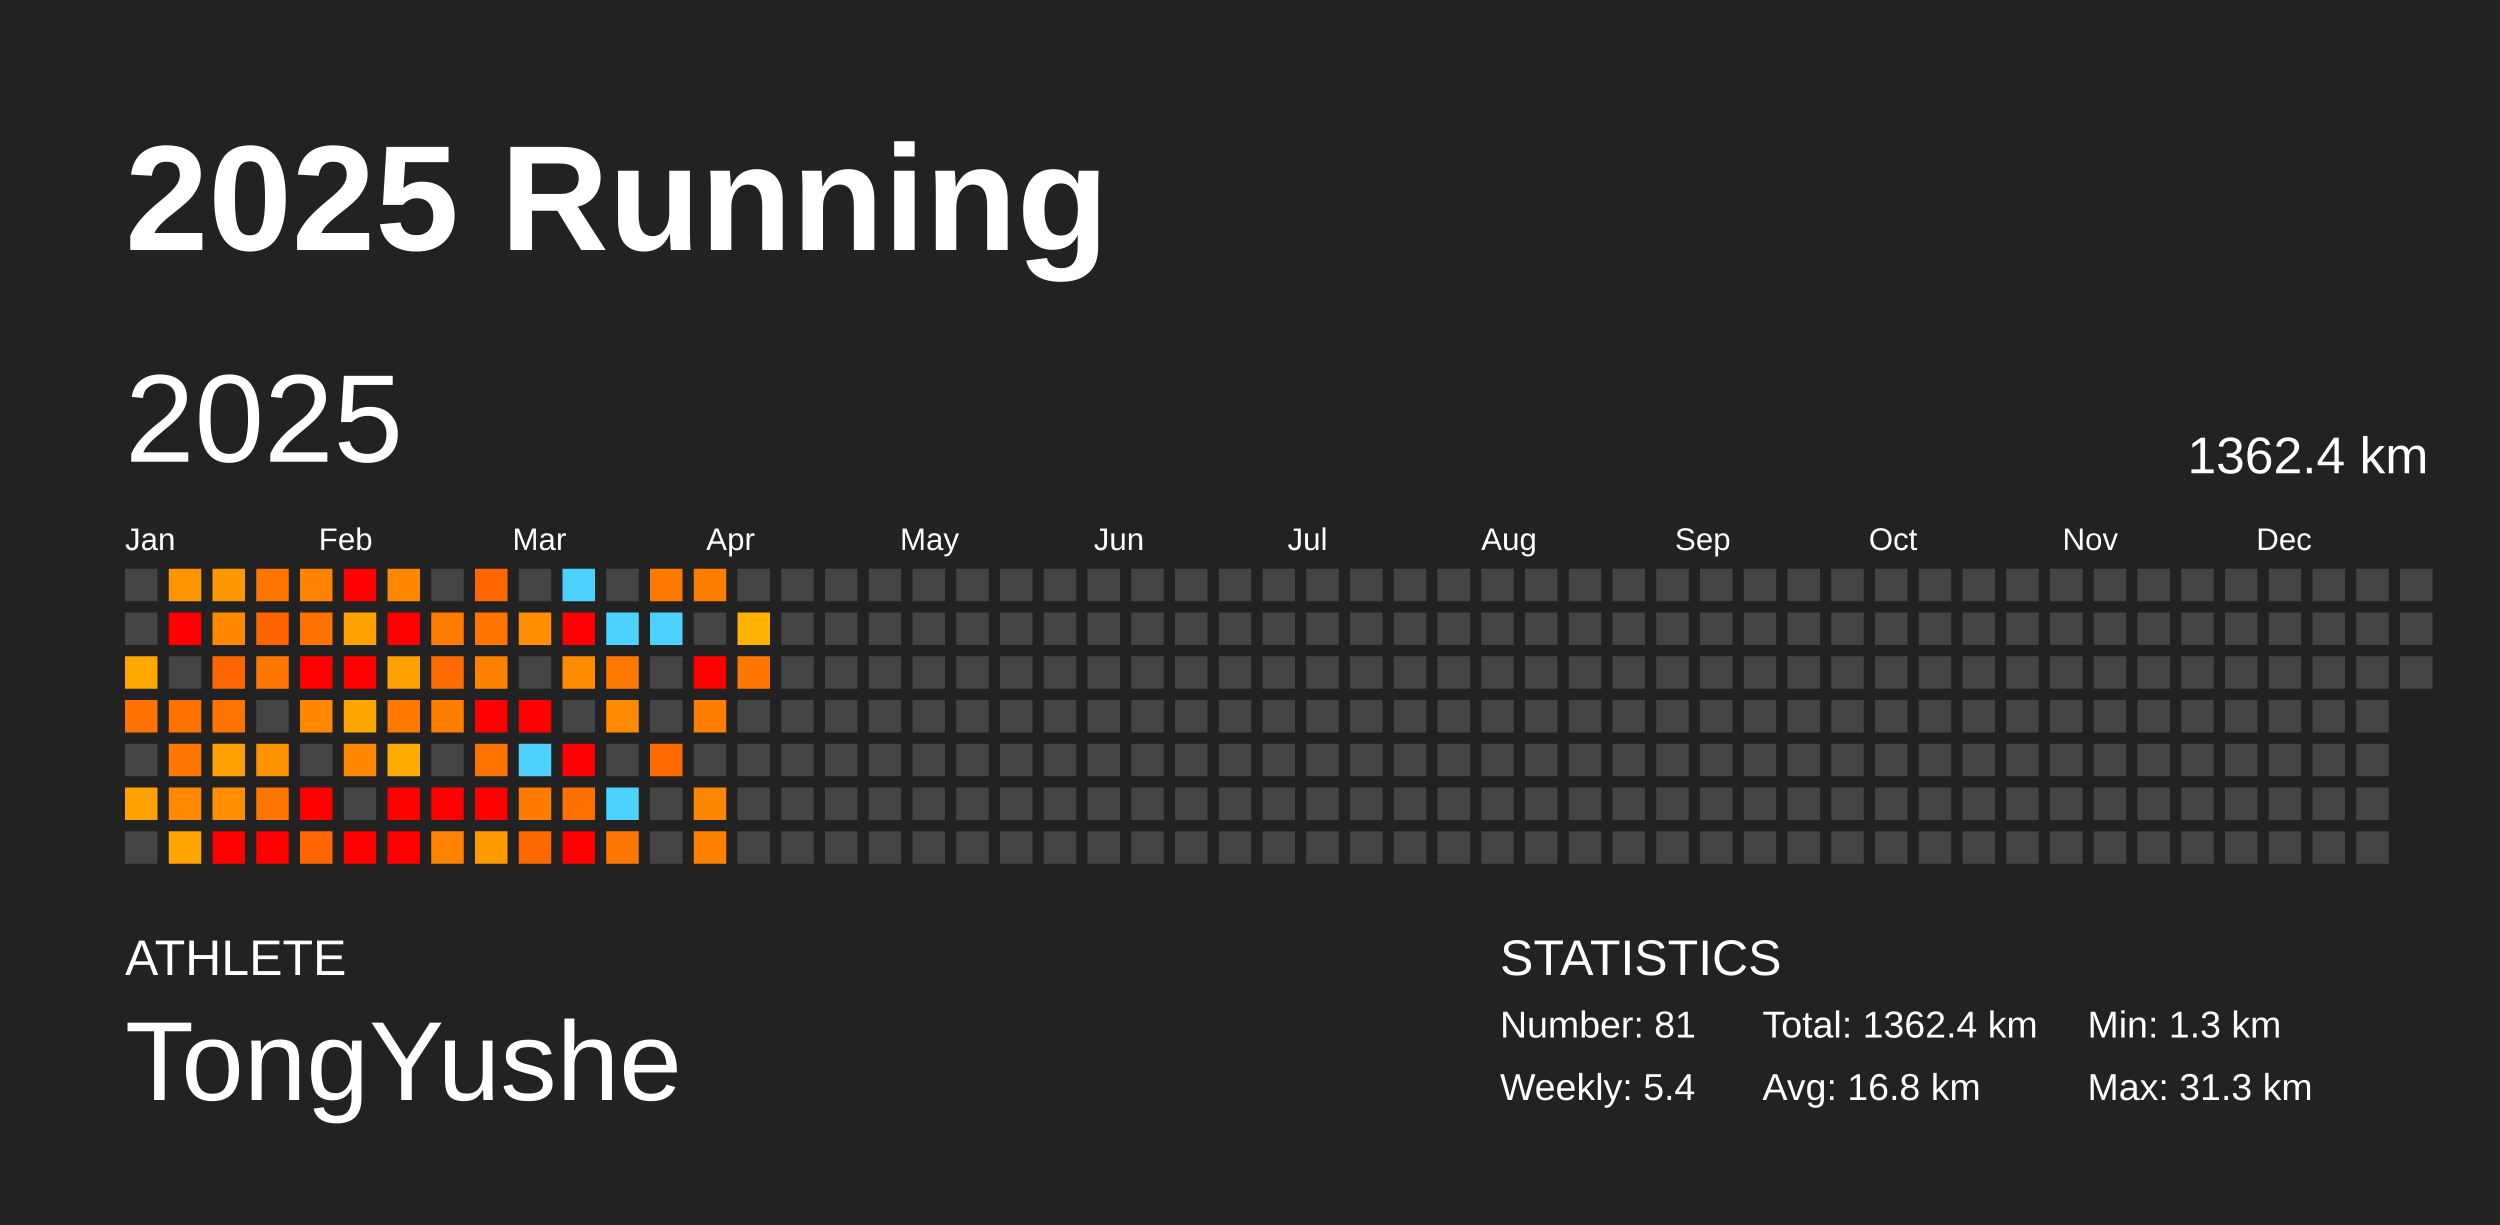
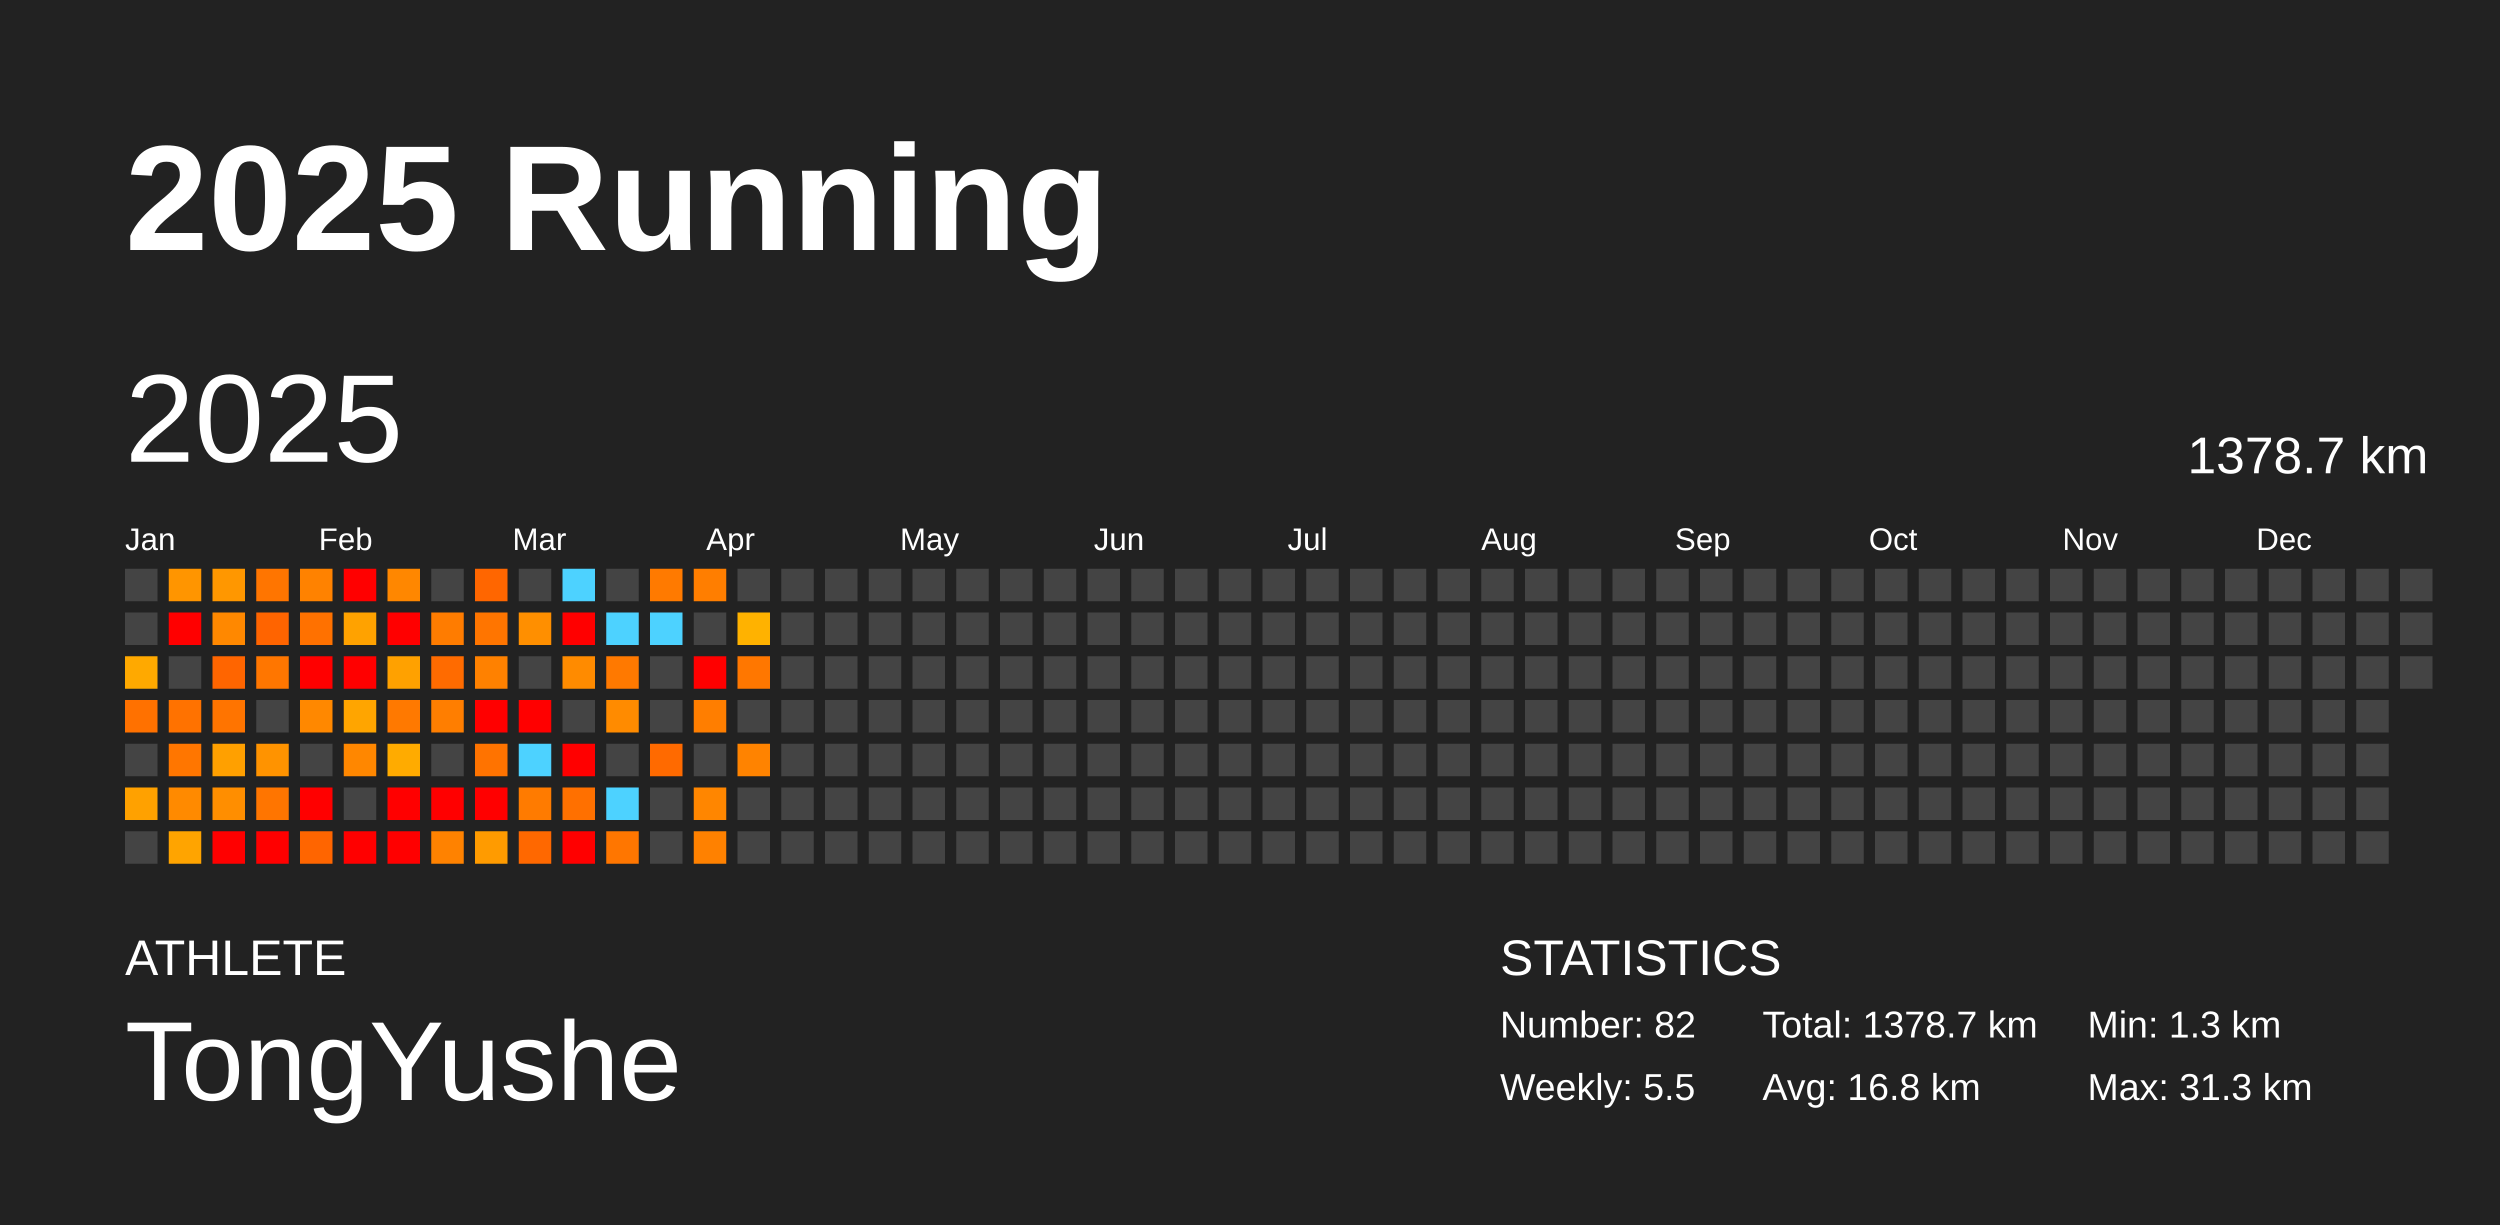
<svg xmlns="http://www.w3.org/2000/svg" baseProfile="full" height="98mm" version="1.1" viewBox="0,0,200,98" width="200mm">
  <defs />
  <rect fill="#222222" height="98" width="200" x="0" y="0" />
  <text fill="#FFFFFF" style="font-size:12px; font-family:Arial; font-weight:bold;" x="10" y="20">2025 Running</text>
  <text fill="#FFFFFF" style="font-size:4px; font-family:Arial" x="10" y="78">ATHLETE</text>
  <text fill="#FFFFFF" style="font-size:9px; font-family:Arial" x="10" y="88">TongYushe</text>
  <text fill="#FFFFFF" style="font-size:4px; font-family:Arial" x="120" y="78">STATISTICS</text>
-   <text fill="#FFFFFF" style="font-size:3px; font-family:Arial" x="120" y="83">Number: 81</text>
-   <text fill="#FFFFFF" style="font-size:3px; font-family:Arial" x="120" y="88">Weekly: 5.4</text>
-   <text fill="#FFFFFF" style="font-size:3px; font-family:Arial" x="141" y="83">Total: 1362.4 km</text>
+   <text fill="#FFFFFF" style="font-size:3px; font-family:Arial" x="120" y="83">Number: 82</text>
+   <text fill="#FFFFFF" style="font-size:3px; font-family:Arial" x="120" y="88">Weekly: 5.5</text>
+   <text fill="#FFFFFF" style="font-size:3px; font-family:Arial" x="141" y="83">Total: 1378.7 km</text>
  <text fill="#FFFFFF" style="font-size:3px; font-family:Arial" x="141" y="88">Avg: 16.8 km</text>
  <text fill="#FFFFFF" style="font-size:3px; font-family:Arial" x="167" y="83">Min: 1.3 km</text>
  <text fill="#FFFFFF" style="font-size:3px; font-family:Arial" x="167" y="88">Max: 31.3 km</text>
  <text dominant-baseline="hanging" fill="#FFFFFF" style="font-size:10.0px; font-family:Arial;" x="10" y="30">2025</text>
-   <text dominant-baseline="hanging" fill="#FFFFFF" style="font-size:4.125px; font-family:Arial;" x="175" y="35">1362.4 km</text>
+   <text dominant-baseline="hanging" fill="#FFFFFF" style="font-size:4.125px; font-family:Arial;" x="175" y="35">1378.7 km</text>
  <text fill="#FFFFFF" style="font-size:2.5px; font-family:Arial" x="10.0" y="44">Jan</text>
  <text fill="#FFFFFF" style="font-size:2.5px; font-family:Arial" x="25.5" y="44">Feb</text>
  <text fill="#FFFFFF" style="font-size:2.5px; font-family:Arial" x="41.0" y="44">Mar</text>
  <text fill="#FFFFFF" style="font-size:2.5px; font-family:Arial" x="56.5" y="44">Apr</text>
  <text fill="#FFFFFF" style="font-size:2.5px; font-family:Arial" x="72.0" y="44">May</text>
  <text fill="#FFFFFF" style="font-size:2.5px; font-family:Arial" x="87.5" y="44">Jun</text>
  <text fill="#FFFFFF" style="font-size:2.5px; font-family:Arial" x="103.0" y="44">Jul</text>
  <text fill="#FFFFFF" style="font-size:2.5px; font-family:Arial" x="118.5" y="44">Aug</text>
  <text fill="#FFFFFF" style="font-size:2.5px; font-family:Arial" x="134.0" y="44">Sep</text>
  <text fill="#FFFFFF" style="font-size:2.5px; font-family:Arial" x="149.5" y="44">Oct</text>
  <text fill="#FFFFFF" style="font-size:2.5px; font-family:Arial" x="165.0" y="44">Nov</text>
  <text fill="#FFFFFF" style="font-size:2.5px; font-family:Arial" x="180.5" y="44">Dec</text>
  <rect fill="#444444" height="2.6" width="2.6" x="10.0" y="45.5" />
  <rect fill="#444444" height="2.6" width="2.6" x="10.0" y="49.0" />
  <rect fill="#ffa900" height="2.6" width="2.6" x="10.0" y="52.5" />
  <rect fill="#ff7100" height="2.6" width="2.6" x="10.0" y="56.0" />
  <rect fill="#444444" height="2.6" width="2.6" x="10.0" y="59.5" />
  <rect fill="#ffa100" height="2.6" width="2.6" x="10.0" y="63.0" />
  <rect fill="#444444" height="2.6" width="2.6" x="10.0" y="66.5" />
  <rect fill="#ff9500" height="2.6" width="2.6" x="13.5" y="45.5" />
  <rect fill="red" height="2.6" width="2.6" x="13.5" y="49.0" />
  <rect fill="#444444" height="2.6" width="2.6" x="13.5" y="52.5" />
  <rect fill="#ff7200" height="2.6" width="2.6" x="13.5" y="56.0" />
  <rect fill="#ff7600" height="2.6" width="2.6" x="13.5" y="59.5" />
  <rect fill="#ff8a00" height="2.6" width="2.6" x="13.5" y="63.0" />
  <rect fill="#ffa400" height="2.6" width="2.6" x="13.5" y="66.5" />
  <rect fill="#ff9700" height="2.6" width="2.6" x="17.0" y="45.5" />
  <rect fill="#ff8800" height="2.6" width="2.6" x="17.0" y="49.0" />
  <rect fill="#ff6500" height="2.6" width="2.6" x="17.0" y="52.5" />
  <rect fill="#ff7400" height="2.6" width="2.6" x="17.0" y="56.0" />
  <rect fill="#ffa000" height="2.6" width="2.6" x="17.0" y="59.5" />
  <rect fill="#ff8e00" height="2.6" width="2.6" x="17.0" y="63.0" />
  <rect fill="red" height="2.6" width="2.6" x="17.0" y="66.5" />
  <rect fill="#ff7500" height="2.6" width="2.6" x="20.5" y="45.5" />
  <rect fill="#ff6400" height="2.6" width="2.6" x="20.5" y="49.0" />
  <rect fill="#ff7600" height="2.6" width="2.6" x="20.5" y="52.5" />
  <rect fill="#444444" height="2.6" width="2.6" x="20.5" y="56.0" />
  <rect fill="#ff9300" height="2.6" width="2.6" x="20.5" y="59.5" />
  <rect fill="#ff7500" height="2.6" width="2.6" x="20.5" y="63.0" />
  <rect fill="red" height="2.6" width="2.6" x="20.5" y="66.5" />
  <rect fill="#ff8200" height="2.6" width="2.6" x="24.0" y="45.5" />
  <rect fill="#ff7100" height="2.6" width="2.6" x="24.0" y="49.0" />
  <rect fill="red" height="2.6" width="2.6" x="24.0" y="52.5" />
  <rect fill="#ff8800" height="2.6" width="2.6" x="24.0" y="56.0" />
  <rect fill="#444444" height="2.6" width="2.6" x="24.0" y="59.5" />
  <rect fill="red" height="2.6" width="2.6" x="24.0" y="63.0" />
  <rect fill="#ff6500" height="2.6" width="2.6" x="24.0" y="66.5" />
  <rect fill="red" height="2.6" width="2.6" x="27.5" y="45.5" />
  <rect fill="#ffa200" height="2.6" width="2.6" x="27.5" y="49.0" />
  <rect fill="red" height="2.6" width="2.6" x="27.5" y="52.5" />
  <rect fill="#ffa500" height="2.6" width="2.6" x="27.5" y="56.0" />
  <rect fill="#ff8700" height="2.6" width="2.6" x="27.5" y="59.5" />
  <rect fill="#444444" height="2.6" width="2.6" x="27.5" y="63.0" />
  <rect fill="red" height="2.6" width="2.6" x="27.5" y="66.5" />
  <rect fill="#ff8700" height="2.6" width="2.6" x="31.0" y="45.5" />
  <rect fill="red" height="2.6" width="2.6" x="31.0" y="49.0" />
  <rect fill="#ffa100" height="2.6" width="2.6" x="31.0" y="52.5" />
  <rect fill="#ff7900" height="2.6" width="2.6" x="31.0" y="56.0" />
  <rect fill="#ffab00" height="2.6" width="2.6" x="31.0" y="59.5" />
  <rect fill="red" height="2.6" width="2.6" x="31.0" y="63.0" />
  <rect fill="red" height="2.6" width="2.6" x="31.0" y="66.5" />
  <rect fill="#444444" height="2.6" width="2.6" x="34.5" y="45.5" />
  <rect fill="#ff7c00" height="2.6" width="2.6" x="34.5" y="49.0" />
  <rect fill="#ff6b00" height="2.6" width="2.6" x="34.5" y="52.5" />
  <rect fill="#ff7e00" height="2.6" width="2.6" x="34.5" y="56.0" />
  <rect fill="#444444" height="2.6" width="2.6" x="34.5" y="59.5" />
  <rect fill="red" height="2.6" width="2.6" x="34.5" y="63.0" />
  <rect fill="#ff8200" height="2.6" width="2.6" x="34.5" y="66.5" />
  <rect fill="#ff6600" height="2.6" width="2.6" x="38.0" y="45.5" />
  <rect fill="#ff7500" height="2.6" width="2.6" x="38.0" y="49.0" />
  <rect fill="#ff8100" height="2.6" width="2.6" x="38.0" y="52.5" />
  <rect fill="red" height="2.6" width="2.6" x="38.0" y="56.0" />
  <rect fill="#ff7300" height="2.6" width="2.6" x="38.0" y="59.5" />
  <rect fill="red" height="2.6" width="2.6" x="38.0" y="63.0" />
  <rect fill="#ff9b00" height="2.6" width="2.6" x="38.0" y="66.5" />
  <rect fill="#444444" height="2.6" width="2.6" x="41.5" y="45.5" />
  <rect fill="#ff8f00" height="2.6" width="2.6" x="41.5" y="49.0" />
  <rect fill="#444444" height="2.6" width="2.6" x="41.5" y="52.5" />
  <rect fill="red" height="2.6" width="2.6" x="41.5" y="56.0" />
  <rect fill="#4dd2ff" height="2.6" width="2.6" x="41.5" y="59.5" />
  <rect fill="#ff7b00" height="2.6" width="2.6" x="41.5" y="63.0" />
  <rect fill="#ff6800" height="2.6" width="2.6" x="41.5" y="66.5" />
  <rect fill="#4dd2ff" height="2.6" width="2.6" x="45.0" y="45.5" />
  <rect fill="red" height="2.6" width="2.6" x="45.0" y="49.0" />
  <rect fill="#ff8b00" height="2.6" width="2.6" x="45.0" y="52.5" />
  <rect fill="#444444" height="2.6" width="2.6" x="45.0" y="56.0" />
  <rect fill="red" height="2.6" width="2.6" x="45.0" y="59.5" />
  <rect fill="#ff7000" height="2.6" width="2.6" x="45.0" y="63.0" />
  <rect fill="red" height="2.6" width="2.6" x="45.0" y="66.5" />
  <rect fill="#444444" height="2.6" width="2.6" x="48.5" y="45.5" />
  <rect fill="#4dd2ff" height="2.6" width="2.6" x="48.5" y="49.0" />
  <rect fill="#ff7900" height="2.6" width="2.6" x="48.5" y="52.5" />
  <rect fill="#ff8b00" height="2.6" width="2.6" x="48.5" y="56.0" />
  <rect fill="#444444" height="2.6" width="2.6" x="48.5" y="59.5" />
  <rect fill="#4dd2ff" height="2.6" width="2.6" x="48.5" y="63.0" />
  <rect fill="#ff7600" height="2.6" width="2.6" x="48.5" y="66.5" />
  <rect fill="#ff7a00" height="2.6" width="2.6" x="52.0" y="45.5" />
  <rect fill="#4dd2ff" height="2.6" width="2.6" x="52.0" y="49.0" />
  <rect fill="#444444" height="2.6" width="2.6" x="52.0" y="52.5" />
  <rect fill="#444444" height="2.6" width="2.6" x="52.0" y="56.0" />
  <rect fill="#ff6a00" height="2.6" width="2.6" x="52.0" y="59.5" />
  <rect fill="#444444" height="2.6" width="2.6" x="52.0" y="63.0" />
  <rect fill="#444444" height="2.6" width="2.6" x="52.0" y="66.5" />
  <rect fill="#ff7e00" height="2.6" width="2.6" x="55.5" y="45.5" />
  <rect fill="#444444" height="2.6" width="2.6" x="55.5" y="49.0" />
  <rect fill="red" height="2.6" width="2.6" x="55.5" y="52.5" />
  <rect fill="#ff7e00" height="2.6" width="2.6" x="55.5" y="56.0" />
  <rect fill="#444444" height="2.6" width="2.6" x="55.5" y="59.5" />
  <rect fill="#ff8600" height="2.6" width="2.6" x="55.5" y="63.0" />
  <rect fill="#ff8100" height="2.6" width="2.6" x="55.5" y="66.5" />
  <rect fill="#444444" height="2.6" width="2.6" x="59.0" y="45.5" />
  <rect fill="#ffb200" height="2.6" width="2.6" x="59.0" y="49.0" />
  <rect fill="#ff7700" height="2.6" width="2.6" x="59.0" y="52.5" />
  <rect fill="#444444" height="2.6" width="2.6" x="59.0" y="56.0" />
-   <rect fill="#444444" height="2.6" width="2.6" x="59.0" y="59.5" />
+   <rect fill="#ff8300" height="2.6" width="2.6" x="59.0" y="59.5" />
  <rect fill="#444444" height="2.6" width="2.6" x="59.0" y="63.0" />
  <rect fill="#444444" height="2.6" width="2.6" x="59.0" y="66.5" />
  <rect fill="#444444" height="2.6" width="2.6" x="62.5" y="45.5" />
  <rect fill="#444444" height="2.6" width="2.6" x="62.5" y="49.0" />
  <rect fill="#444444" height="2.6" width="2.6" x="62.5" y="52.5" />
  <rect fill="#444444" height="2.6" width="2.6" x="62.5" y="56.0" />
  <rect fill="#444444" height="2.6" width="2.6" x="62.5" y="59.5" />
  <rect fill="#444444" height="2.6" width="2.6" x="62.5" y="63.0" />
  <rect fill="#444444" height="2.6" width="2.6" x="62.5" y="66.5" />
  <rect fill="#444444" height="2.6" width="2.6" x="66.0" y="45.5" />
  <rect fill="#444444" height="2.6" width="2.6" x="66.0" y="49.0" />
  <rect fill="#444444" height="2.6" width="2.6" x="66.0" y="52.5" />
  <rect fill="#444444" height="2.6" width="2.6" x="66.0" y="56.0" />
  <rect fill="#444444" height="2.6" width="2.6" x="66.0" y="59.5" />
  <rect fill="#444444" height="2.6" width="2.6" x="66.0" y="63.0" />
  <rect fill="#444444" height="2.6" width="2.6" x="66.0" y="66.5" />
  <rect fill="#444444" height="2.6" width="2.6" x="69.5" y="45.5" />
  <rect fill="#444444" height="2.6" width="2.6" x="69.5" y="49.0" />
  <rect fill="#444444" height="2.6" width="2.6" x="69.5" y="52.5" />
  <rect fill="#444444" height="2.6" width="2.6" x="69.5" y="56.0" />
  <rect fill="#444444" height="2.6" width="2.6" x="69.5" y="59.5" />
  <rect fill="#444444" height="2.6" width="2.6" x="69.5" y="63.0" />
  <rect fill="#444444" height="2.6" width="2.6" x="69.5" y="66.5" />
  <rect fill="#444444" height="2.6" width="2.6" x="73.0" y="45.5" />
  <rect fill="#444444" height="2.6" width="2.6" x="73.0" y="49.0" />
  <rect fill="#444444" height="2.6" width="2.6" x="73.0" y="52.5" />
  <rect fill="#444444" height="2.6" width="2.6" x="73.0" y="56.0" />
  <rect fill="#444444" height="2.6" width="2.6" x="73.0" y="59.5" />
  <rect fill="#444444" height="2.6" width="2.6" x="73.0" y="63.0" />
  <rect fill="#444444" height="2.6" width="2.6" x="73.0" y="66.5" />
  <rect fill="#444444" height="2.6" width="2.6" x="76.5" y="45.5" />
  <rect fill="#444444" height="2.6" width="2.6" x="76.5" y="49.0" />
  <rect fill="#444444" height="2.6" width="2.6" x="76.5" y="52.5" />
  <rect fill="#444444" height="2.6" width="2.6" x="76.5" y="56.0" />
  <rect fill="#444444" height="2.6" width="2.6" x="76.5" y="59.5" />
  <rect fill="#444444" height="2.6" width="2.6" x="76.5" y="63.0" />
  <rect fill="#444444" height="2.6" width="2.6" x="76.5" y="66.5" />
  <rect fill="#444444" height="2.6" width="2.6" x="80.0" y="45.5" />
  <rect fill="#444444" height="2.6" width="2.6" x="80.0" y="49.0" />
  <rect fill="#444444" height="2.6" width="2.6" x="80.0" y="52.5" />
  <rect fill="#444444" height="2.6" width="2.6" x="80.0" y="56.0" />
  <rect fill="#444444" height="2.6" width="2.6" x="80.0" y="59.5" />
  <rect fill="#444444" height="2.6" width="2.6" x="80.0" y="63.0" />
  <rect fill="#444444" height="2.6" width="2.6" x="80.0" y="66.5" />
  <rect fill="#444444" height="2.6" width="2.6" x="83.5" y="45.5" />
  <rect fill="#444444" height="2.6" width="2.6" x="83.5" y="49.0" />
  <rect fill="#444444" height="2.6" width="2.6" x="83.5" y="52.5" />
  <rect fill="#444444" height="2.6" width="2.6" x="83.5" y="56.0" />
  <rect fill="#444444" height="2.6" width="2.6" x="83.5" y="59.5" />
  <rect fill="#444444" height="2.6" width="2.6" x="83.5" y="63.0" />
  <rect fill="#444444" height="2.6" width="2.6" x="83.5" y="66.5" />
  <rect fill="#444444" height="2.6" width="2.6" x="87.0" y="45.5" />
  <rect fill="#444444" height="2.6" width="2.6" x="87.0" y="49.0" />
  <rect fill="#444444" height="2.6" width="2.6" x="87.0" y="52.5" />
  <rect fill="#444444" height="2.6" width="2.6" x="87.0" y="56.0" />
  <rect fill="#444444" height="2.6" width="2.6" x="87.0" y="59.5" />
  <rect fill="#444444" height="2.6" width="2.6" x="87.0" y="63.0" />
  <rect fill="#444444" height="2.6" width="2.6" x="87.0" y="66.5" />
  <rect fill="#444444" height="2.6" width="2.6" x="90.5" y="45.5" />
  <rect fill="#444444" height="2.6" width="2.6" x="90.5" y="49.0" />
  <rect fill="#444444" height="2.6" width="2.6" x="90.5" y="52.5" />
  <rect fill="#444444" height="2.6" width="2.6" x="90.5" y="56.0" />
  <rect fill="#444444" height="2.6" width="2.6" x="90.5" y="59.5" />
  <rect fill="#444444" height="2.6" width="2.6" x="90.5" y="63.0" />
  <rect fill="#444444" height="2.6" width="2.6" x="90.5" y="66.5" />
  <rect fill="#444444" height="2.6" width="2.6" x="94.0" y="45.5" />
  <rect fill="#444444" height="2.6" width="2.6" x="94.0" y="49.0" />
  <rect fill="#444444" height="2.6" width="2.6" x="94.0" y="52.5" />
  <rect fill="#444444" height="2.6" width="2.6" x="94.0" y="56.0" />
  <rect fill="#444444" height="2.6" width="2.6" x="94.0" y="59.5" />
  <rect fill="#444444" height="2.6" width="2.6" x="94.0" y="63.0" />
  <rect fill="#444444" height="2.6" width="2.6" x="94.0" y="66.5" />
  <rect fill="#444444" height="2.6" width="2.6" x="97.5" y="45.5" />
  <rect fill="#444444" height="2.6" width="2.6" x="97.5" y="49.0" />
  <rect fill="#444444" height="2.6" width="2.6" x="97.5" y="52.5" />
  <rect fill="#444444" height="2.6" width="2.6" x="97.5" y="56.0" />
  <rect fill="#444444" height="2.6" width="2.6" x="97.5" y="59.5" />
  <rect fill="#444444" height="2.6" width="2.6" x="97.5" y="63.0" />
  <rect fill="#444444" height="2.6" width="2.6" x="97.5" y="66.5" />
  <rect fill="#444444" height="2.6" width="2.6" x="101.0" y="45.5" />
  <rect fill="#444444" height="2.6" width="2.6" x="101.0" y="49.0" />
  <rect fill="#444444" height="2.6" width="2.6" x="101.0" y="52.5" />
  <rect fill="#444444" height="2.6" width="2.6" x="101.0" y="56.0" />
  <rect fill="#444444" height="2.6" width="2.6" x="101.0" y="59.5" />
  <rect fill="#444444" height="2.6" width="2.6" x="101.0" y="63.0" />
  <rect fill="#444444" height="2.6" width="2.6" x="101.0" y="66.5" />
  <rect fill="#444444" height="2.6" width="2.6" x="104.5" y="45.5" />
  <rect fill="#444444" height="2.6" width="2.6" x="104.5" y="49.0" />
  <rect fill="#444444" height="2.6" width="2.6" x="104.5" y="52.5" />
  <rect fill="#444444" height="2.6" width="2.6" x="104.5" y="56.0" />
  <rect fill="#444444" height="2.6" width="2.6" x="104.5" y="59.5" />
  <rect fill="#444444" height="2.6" width="2.6" x="104.5" y="63.0" />
  <rect fill="#444444" height="2.6" width="2.6" x="104.5" y="66.5" />
  <rect fill="#444444" height="2.6" width="2.6" x="108.0" y="45.5" />
  <rect fill="#444444" height="2.6" width="2.6" x="108.0" y="49.0" />
  <rect fill="#444444" height="2.6" width="2.6" x="108.0" y="52.5" />
  <rect fill="#444444" height="2.6" width="2.6" x="108.0" y="56.0" />
  <rect fill="#444444" height="2.6" width="2.6" x="108.0" y="59.5" />
  <rect fill="#444444" height="2.6" width="2.6" x="108.0" y="63.0" />
  <rect fill="#444444" height="2.6" width="2.6" x="108.0" y="66.5" />
  <rect fill="#444444" height="2.6" width="2.6" x="111.5" y="45.5" />
  <rect fill="#444444" height="2.6" width="2.6" x="111.5" y="49.0" />
  <rect fill="#444444" height="2.6" width="2.6" x="111.5" y="52.5" />
  <rect fill="#444444" height="2.6" width="2.6" x="111.5" y="56.0" />
  <rect fill="#444444" height="2.6" width="2.6" x="111.5" y="59.5" />
  <rect fill="#444444" height="2.6" width="2.6" x="111.5" y="63.0" />
  <rect fill="#444444" height="2.6" width="2.6" x="111.5" y="66.5" />
  <rect fill="#444444" height="2.6" width="2.6" x="115.0" y="45.5" />
  <rect fill="#444444" height="2.6" width="2.6" x="115.0" y="49.0" />
  <rect fill="#444444" height="2.6" width="2.6" x="115.0" y="52.5" />
  <rect fill="#444444" height="2.6" width="2.6" x="115.0" y="56.0" />
  <rect fill="#444444" height="2.6" width="2.6" x="115.0" y="59.5" />
  <rect fill="#444444" height="2.6" width="2.6" x="115.0" y="63.0" />
  <rect fill="#444444" height="2.6" width="2.6" x="115.0" y="66.5" />
  <rect fill="#444444" height="2.6" width="2.6" x="118.5" y="45.5" />
  <rect fill="#444444" height="2.6" width="2.6" x="118.5" y="49.0" />
  <rect fill="#444444" height="2.6" width="2.6" x="118.5" y="52.5" />
  <rect fill="#444444" height="2.6" width="2.6" x="118.5" y="56.0" />
  <rect fill="#444444" height="2.6" width="2.6" x="118.5" y="59.5" />
  <rect fill="#444444" height="2.6" width="2.6" x="118.5" y="63.0" />
  <rect fill="#444444" height="2.6" width="2.6" x="118.5" y="66.5" />
  <rect fill="#444444" height="2.6" width="2.6" x="122.0" y="45.5" />
  <rect fill="#444444" height="2.6" width="2.6" x="122.0" y="49.0" />
  <rect fill="#444444" height="2.6" width="2.6" x="122.0" y="52.5" />
  <rect fill="#444444" height="2.6" width="2.6" x="122.0" y="56.0" />
  <rect fill="#444444" height="2.6" width="2.6" x="122.0" y="59.5" />
  <rect fill="#444444" height="2.6" width="2.6" x="122.0" y="63.0" />
  <rect fill="#444444" height="2.6" width="2.6" x="122.0" y="66.5" />
  <rect fill="#444444" height="2.6" width="2.6" x="125.5" y="45.5" />
  <rect fill="#444444" height="2.6" width="2.6" x="125.5" y="49.0" />
  <rect fill="#444444" height="2.6" width="2.6" x="125.5" y="52.5" />
  <rect fill="#444444" height="2.6" width="2.6" x="125.5" y="56.0" />
  <rect fill="#444444" height="2.6" width="2.6" x="125.5" y="59.5" />
  <rect fill="#444444" height="2.6" width="2.6" x="125.5" y="63.0" />
  <rect fill="#444444" height="2.6" width="2.6" x="125.5" y="66.5" />
  <rect fill="#444444" height="2.6" width="2.6" x="129.0" y="45.5" />
  <rect fill="#444444" height="2.6" width="2.6" x="129.0" y="49.0" />
  <rect fill="#444444" height="2.6" width="2.6" x="129.0" y="52.5" />
  <rect fill="#444444" height="2.6" width="2.6" x="129.0" y="56.0" />
  <rect fill="#444444" height="2.6" width="2.6" x="129.0" y="59.5" />
  <rect fill="#444444" height="2.6" width="2.6" x="129.0" y="63.0" />
  <rect fill="#444444" height="2.6" width="2.6" x="129.0" y="66.5" />
  <rect fill="#444444" height="2.6" width="2.6" x="132.5" y="45.5" />
  <rect fill="#444444" height="2.6" width="2.6" x="132.5" y="49.0" />
  <rect fill="#444444" height="2.6" width="2.6" x="132.5" y="52.5" />
  <rect fill="#444444" height="2.6" width="2.6" x="132.5" y="56.0" />
  <rect fill="#444444" height="2.6" width="2.6" x="132.5" y="59.5" />
  <rect fill="#444444" height="2.6" width="2.6" x="132.5" y="63.0" />
  <rect fill="#444444" height="2.6" width="2.6" x="132.5" y="66.5" />
  <rect fill="#444444" height="2.6" width="2.6" x="136.0" y="45.5" />
  <rect fill="#444444" height="2.6" width="2.6" x="136.0" y="49.0" />
  <rect fill="#444444" height="2.6" width="2.6" x="136.0" y="52.5" />
  <rect fill="#444444" height="2.6" width="2.6" x="136.0" y="56.0" />
  <rect fill="#444444" height="2.6" width="2.6" x="136.0" y="59.5" />
  <rect fill="#444444" height="2.6" width="2.6" x="136.0" y="63.0" />
  <rect fill="#444444" height="2.6" width="2.6" x="136.0" y="66.5" />
  <rect fill="#444444" height="2.6" width="2.6" x="139.5" y="45.5" />
  <rect fill="#444444" height="2.6" width="2.6" x="139.5" y="49.0" />
  <rect fill="#444444" height="2.6" width="2.6" x="139.5" y="52.5" />
  <rect fill="#444444" height="2.6" width="2.6" x="139.5" y="56.0" />
  <rect fill="#444444" height="2.6" width="2.6" x="139.5" y="59.5" />
  <rect fill="#444444" height="2.6" width="2.6" x="139.5" y="63.0" />
  <rect fill="#444444" height="2.6" width="2.6" x="139.5" y="66.5" />
  <rect fill="#444444" height="2.6" width="2.6" x="143.0" y="45.5" />
  <rect fill="#444444" height="2.6" width="2.6" x="143.0" y="49.0" />
  <rect fill="#444444" height="2.6" width="2.6" x="143.0" y="52.5" />
  <rect fill="#444444" height="2.6" width="2.6" x="143.0" y="56.0" />
  <rect fill="#444444" height="2.6" width="2.6" x="143.0" y="59.5" />
  <rect fill="#444444" height="2.6" width="2.6" x="143.0" y="63.0" />
  <rect fill="#444444" height="2.6" width="2.6" x="143.0" y="66.5" />
  <rect fill="#444444" height="2.6" width="2.6" x="146.5" y="45.5" />
  <rect fill="#444444" height="2.6" width="2.6" x="146.5" y="49.0" />
  <rect fill="#444444" height="2.6" width="2.6" x="146.5" y="52.5" />
  <rect fill="#444444" height="2.6" width="2.6" x="146.5" y="56.0" />
  <rect fill="#444444" height="2.6" width="2.6" x="146.5" y="59.5" />
  <rect fill="#444444" height="2.6" width="2.6" x="146.5" y="63.0" />
  <rect fill="#444444" height="2.6" width="2.6" x="146.5" y="66.5" />
  <rect fill="#444444" height="2.6" width="2.6" x="150.0" y="45.5" />
  <rect fill="#444444" height="2.6" width="2.6" x="150.0" y="49.0" />
  <rect fill="#444444" height="2.6" width="2.6" x="150.0" y="52.5" />
  <rect fill="#444444" height="2.6" width="2.6" x="150.0" y="56.0" />
  <rect fill="#444444" height="2.6" width="2.6" x="150.0" y="59.5" />
  <rect fill="#444444" height="2.6" width="2.6" x="150.0" y="63.0" />
  <rect fill="#444444" height="2.6" width="2.6" x="150.0" y="66.5" />
  <rect fill="#444444" height="2.6" width="2.6" x="153.5" y="45.5" />
  <rect fill="#444444" height="2.6" width="2.6" x="153.5" y="49.0" />
  <rect fill="#444444" height="2.6" width="2.6" x="153.5" y="52.5" />
  <rect fill="#444444" height="2.6" width="2.6" x="153.5" y="56.0" />
  <rect fill="#444444" height="2.6" width="2.6" x="153.5" y="59.5" />
  <rect fill="#444444" height="2.6" width="2.6" x="153.5" y="63.0" />
  <rect fill="#444444" height="2.6" width="2.6" x="153.5" y="66.5" />
  <rect fill="#444444" height="2.6" width="2.6" x="157.0" y="45.5" />
  <rect fill="#444444" height="2.6" width="2.6" x="157.0" y="49.0" />
  <rect fill="#444444" height="2.6" width="2.6" x="157.0" y="52.5" />
  <rect fill="#444444" height="2.6" width="2.6" x="157.0" y="56.0" />
  <rect fill="#444444" height="2.6" width="2.6" x="157.0" y="59.5" />
  <rect fill="#444444" height="2.6" width="2.6" x="157.0" y="63.0" />
  <rect fill="#444444" height="2.6" width="2.6" x="157.0" y="66.5" />
  <rect fill="#444444" height="2.6" width="2.6" x="160.5" y="45.5" />
  <rect fill="#444444" height="2.6" width="2.6" x="160.5" y="49.0" />
  <rect fill="#444444" height="2.6" width="2.6" x="160.5" y="52.5" />
  <rect fill="#444444" height="2.6" width="2.6" x="160.5" y="56.0" />
  <rect fill="#444444" height="2.6" width="2.6" x="160.5" y="59.5" />
  <rect fill="#444444" height="2.6" width="2.6" x="160.5" y="63.0" />
  <rect fill="#444444" height="2.6" width="2.6" x="160.5" y="66.5" />
  <rect fill="#444444" height="2.6" width="2.6" x="164.0" y="45.5" />
  <rect fill="#444444" height="2.6" width="2.6" x="164.0" y="49.0" />
  <rect fill="#444444" height="2.6" width="2.6" x="164.0" y="52.5" />
  <rect fill="#444444" height="2.6" width="2.6" x="164.0" y="56.0" />
  <rect fill="#444444" height="2.6" width="2.6" x="164.0" y="59.5" />
  <rect fill="#444444" height="2.6" width="2.6" x="164.0" y="63.0" />
  <rect fill="#444444" height="2.6" width="2.6" x="164.0" y="66.5" />
  <rect fill="#444444" height="2.6" width="2.6" x="167.5" y="45.5" />
  <rect fill="#444444" height="2.6" width="2.6" x="167.5" y="49.0" />
  <rect fill="#444444" height="2.6" width="2.6" x="167.5" y="52.5" />
  <rect fill="#444444" height="2.6" width="2.6" x="167.5" y="56.0" />
  <rect fill="#444444" height="2.6" width="2.6" x="167.5" y="59.5" />
  <rect fill="#444444" height="2.6" width="2.6" x="167.5" y="63.0" />
  <rect fill="#444444" height="2.6" width="2.6" x="167.5" y="66.5" />
  <rect fill="#444444" height="2.6" width="2.6" x="171.0" y="45.5" />
  <rect fill="#444444" height="2.6" width="2.6" x="171.0" y="49.0" />
  <rect fill="#444444" height="2.6" width="2.6" x="171.0" y="52.5" />
  <rect fill="#444444" height="2.6" width="2.6" x="171.0" y="56.0" />
  <rect fill="#444444" height="2.6" width="2.6" x="171.0" y="59.5" />
  <rect fill="#444444" height="2.6" width="2.6" x="171.0" y="63.0" />
  <rect fill="#444444" height="2.6" width="2.6" x="171.0" y="66.5" />
  <rect fill="#444444" height="2.6" width="2.6" x="174.5" y="45.5" />
  <rect fill="#444444" height="2.6" width="2.6" x="174.5" y="49.0" />
  <rect fill="#444444" height="2.6" width="2.6" x="174.5" y="52.5" />
  <rect fill="#444444" height="2.6" width="2.6" x="174.5" y="56.0" />
  <rect fill="#444444" height="2.6" width="2.6" x="174.5" y="59.5" />
  <rect fill="#444444" height="2.6" width="2.6" x="174.5" y="63.0" />
  <rect fill="#444444" height="2.6" width="2.6" x="174.5" y="66.5" />
  <rect fill="#444444" height="2.6" width="2.6" x="178.0" y="45.5" />
  <rect fill="#444444" height="2.6" width="2.6" x="178.0" y="49.0" />
  <rect fill="#444444" height="2.6" width="2.6" x="178.0" y="52.5" />
  <rect fill="#444444" height="2.6" width="2.6" x="178.0" y="56.0" />
  <rect fill="#444444" height="2.6" width="2.6" x="178.0" y="59.5" />
  <rect fill="#444444" height="2.6" width="2.6" x="178.0" y="63.0" />
  <rect fill="#444444" height="2.6" width="2.6" x="178.0" y="66.5" />
  <rect fill="#444444" height="2.6" width="2.6" x="181.5" y="45.5" />
  <rect fill="#444444" height="2.6" width="2.6" x="181.5" y="49.0" />
  <rect fill="#444444" height="2.6" width="2.6" x="181.5" y="52.5" />
  <rect fill="#444444" height="2.6" width="2.6" x="181.5" y="56.0" />
  <rect fill="#444444" height="2.6" width="2.6" x="181.5" y="59.5" />
  <rect fill="#444444" height="2.6" width="2.6" x="181.5" y="63.0" />
  <rect fill="#444444" height="2.6" width="2.6" x="181.5" y="66.5" />
  <rect fill="#444444" height="2.6" width="2.6" x="185.0" y="45.5" />
  <rect fill="#444444" height="2.6" width="2.6" x="185.0" y="49.0" />
  <rect fill="#444444" height="2.6" width="2.6" x="185.0" y="52.5" />
  <rect fill="#444444" height="2.6" width="2.6" x="185.0" y="56.0" />
  <rect fill="#444444" height="2.6" width="2.6" x="185.0" y="59.5" />
  <rect fill="#444444" height="2.6" width="2.6" x="185.0" y="63.0" />
  <rect fill="#444444" height="2.6" width="2.6" x="185.0" y="66.5" />
  <rect fill="#444444" height="2.6" width="2.6" x="188.5" y="45.5" />
  <rect fill="#444444" height="2.6" width="2.6" x="188.5" y="49.0" />
  <rect fill="#444444" height="2.6" width="2.6" x="188.5" y="52.5" />
  <rect fill="#444444" height="2.6" width="2.6" x="188.5" y="56.0" />
  <rect fill="#444444" height="2.6" width="2.6" x="188.5" y="59.5" />
  <rect fill="#444444" height="2.6" width="2.6" x="188.5" y="63.0" />
  <rect fill="#444444" height="2.6" width="2.6" x="188.5" y="66.5" />
  <rect fill="#444444" height="2.6" width="2.6" x="192.0" y="45.5" />
  <rect fill="#444444" height="2.6" width="2.6" x="192.0" y="49.0" />
  <rect fill="#444444" height="2.6" width="2.6" x="192.0" y="52.5" />
</svg>
